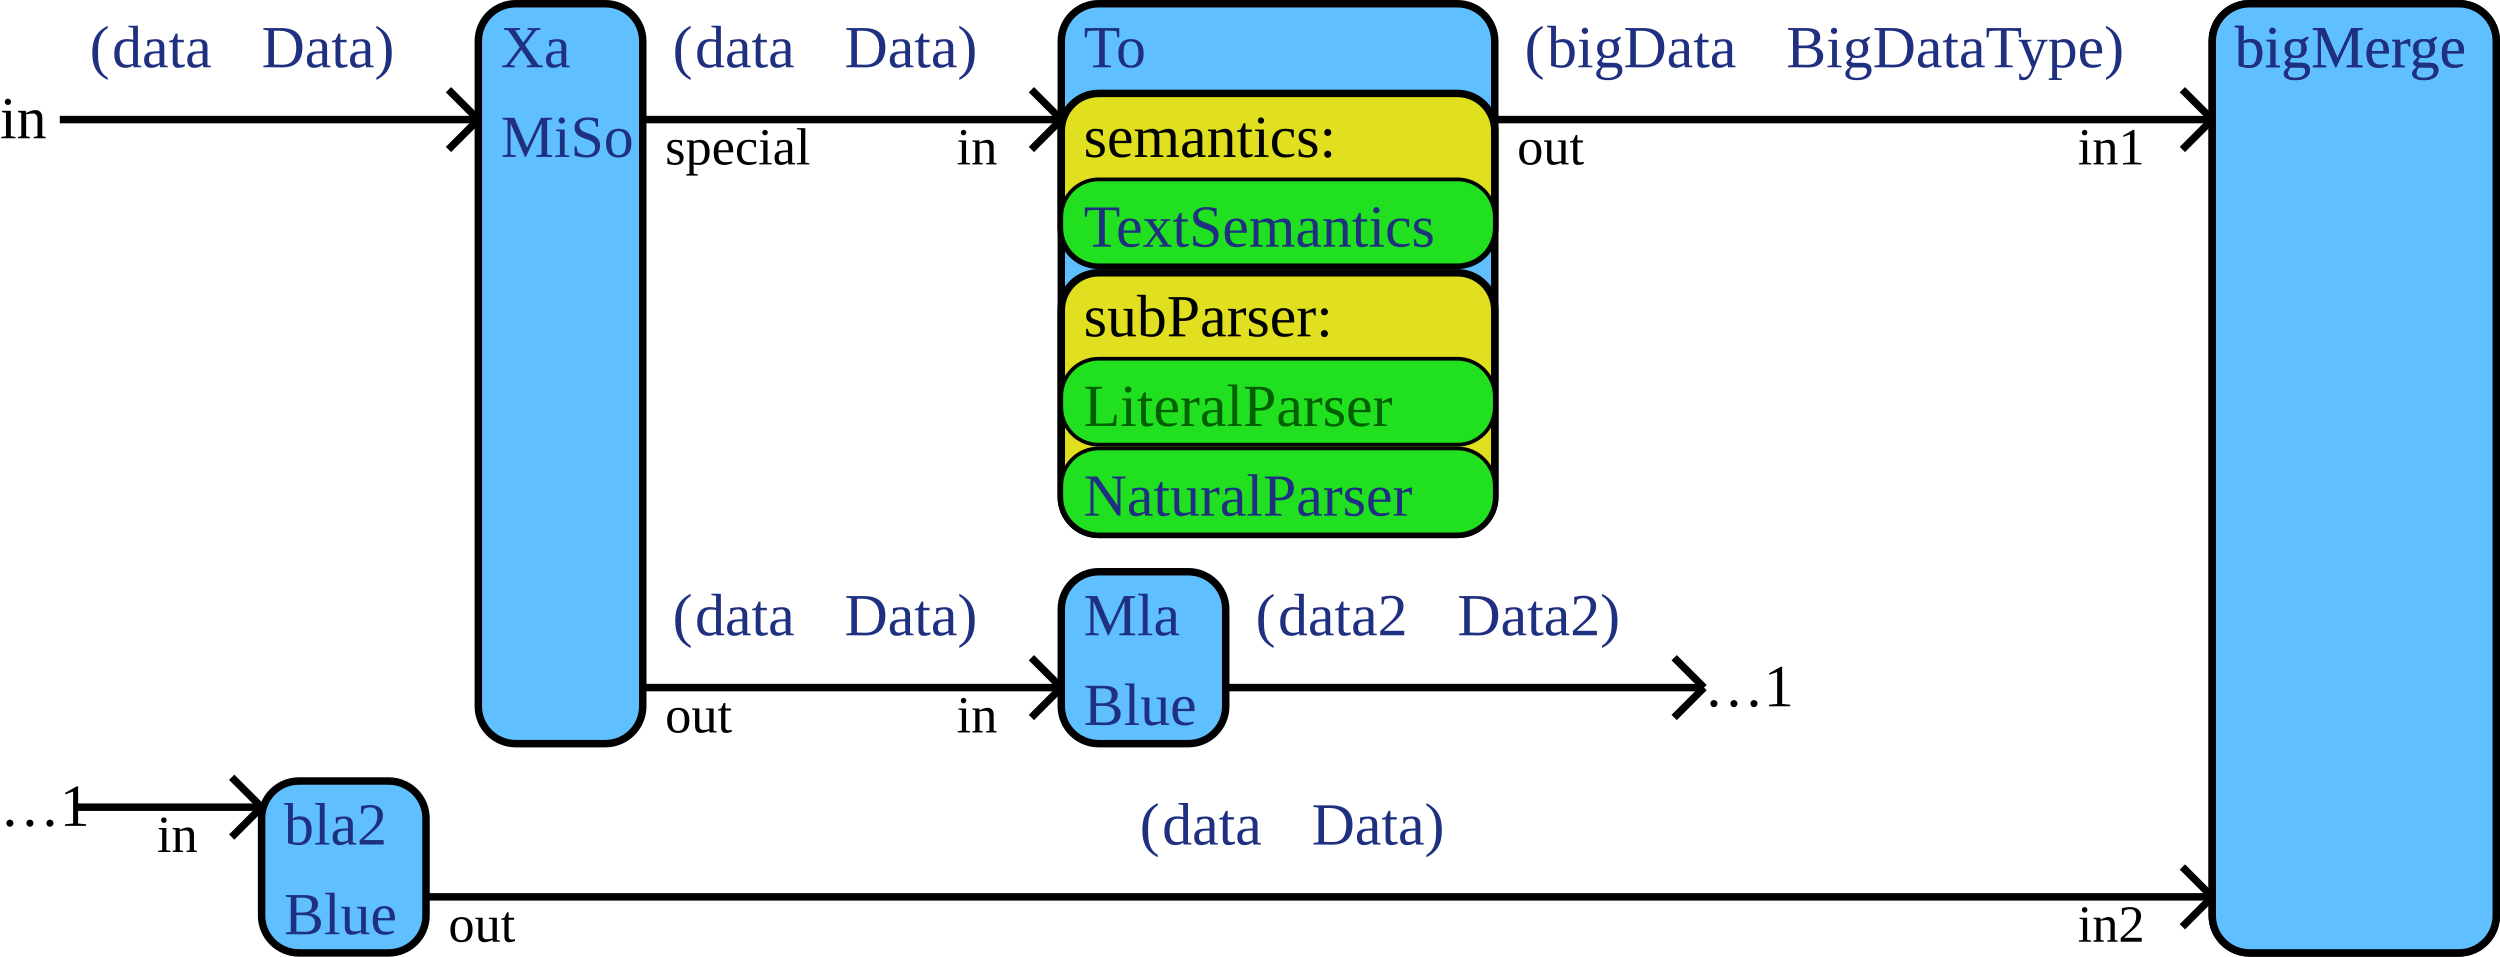
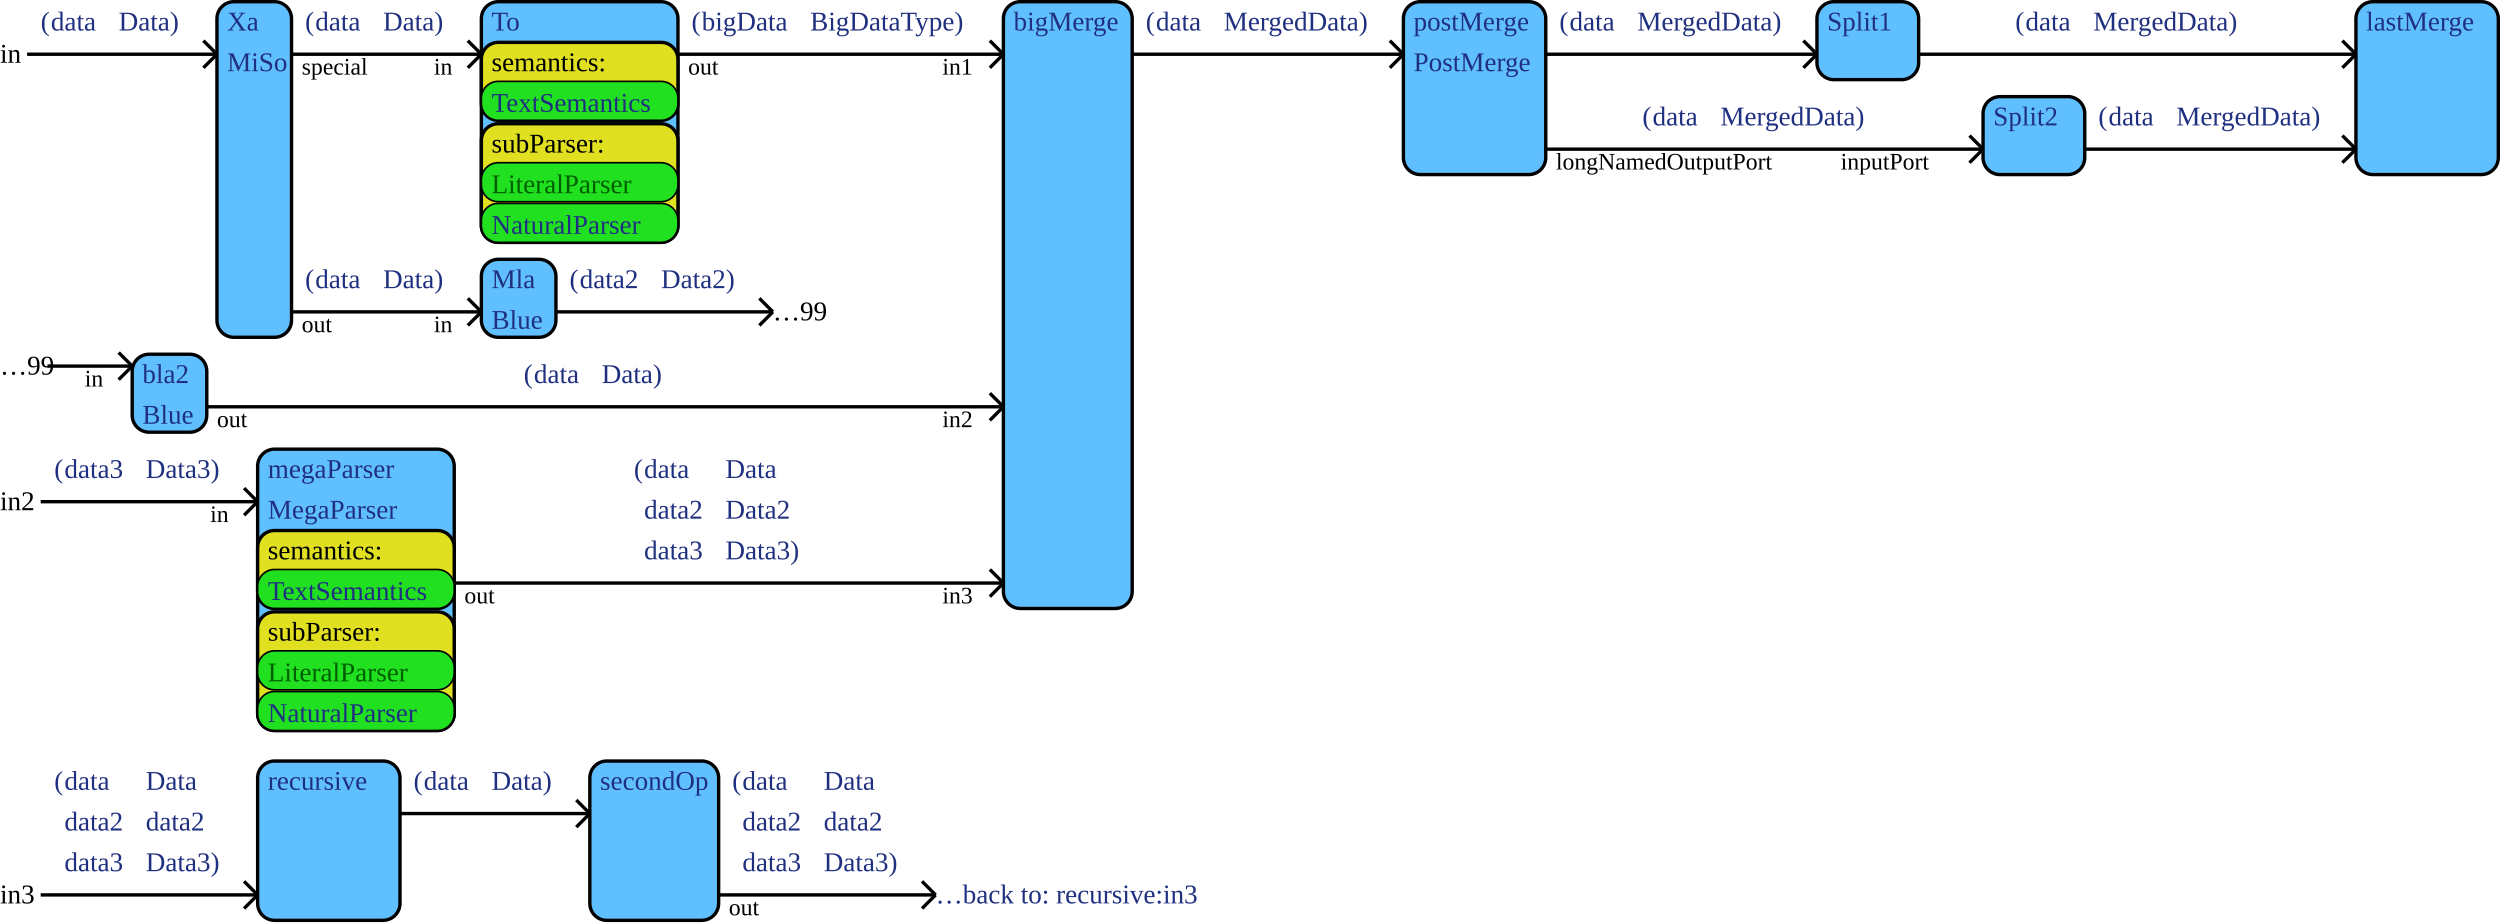
- <svg xmlns="http://www.w3.org/2000/svg" version="1.1" viewBox="0 0 669 256" width="669px" height="256px">
-   <rect fill="rgb(255,255,255)" fill-opacity="1" width="669" height="256" x="0" y="0" />
+ <svg xmlns="http://www.w3.org/2000/svg" version="1.1" viewBox="0 0 1475 544" width="1475px" height="544px">
+   <rect fill="rgb(255,255,255)" fill-opacity="1" width="1475" height="544" x="0" y="0" />
  <line stroke="rgb(0,0,0)" stroke-opacity="1.0" stroke-width="2" x1="16" y1="32" x2="128" y2="32" />
  <line stroke="rgb(0,0,0)" stroke-opacity="1.0" stroke-width="2" x1="120" y1="24" x2="128" y2="32" />
  <line stroke="rgb(0,0,0)" stroke-opacity="1.0" stroke-width="2" x1="120" y1="40" x2="128" y2="32" />
  <line stroke="rgb(0,0,0)" stroke-opacity="1.0" stroke-width="2" x1="172" y1="32" x2="284" y2="32" />
  <line stroke="rgb(0,0,0)" stroke-opacity="1.0" stroke-width="2" x1="276" y1="24" x2="284" y2="32" />
  <line stroke="rgb(0,0,0)" stroke-opacity="1.0" stroke-width="2" x1="276" y1="40" x2="284" y2="32" />
  <line stroke="rgb(0,0,0)" stroke-opacity="1.0" stroke-width="2" x1="400" y1="32" x2="592" y2="32" />
  <line stroke="rgb(0,0,0)" stroke-opacity="1.0" stroke-width="2" x1="584" y1="24" x2="592" y2="32" />
  <line stroke="rgb(0,0,0)" stroke-opacity="1.0" stroke-width="2" x1="584" y1="40" x2="592" y2="32" />
+   <line stroke="rgb(0,0,0)" stroke-opacity="1.0" stroke-width="2" x1="668" y1="32" x2="828" y2="32" />
+   <line stroke="rgb(0,0,0)" stroke-opacity="1.0" stroke-width="2" x1="820" y1="24" x2="828" y2="32" />
+   <line stroke="rgb(0,0,0)" stroke-opacity="1.0" stroke-width="2" x1="820" y1="40" x2="828" y2="32" />
+   <line stroke="rgb(0,0,0)" stroke-opacity="1.0" stroke-width="2" x1="912" y1="32" x2="1072" y2="32" />
+   <line stroke="rgb(0,0,0)" stroke-opacity="1.0" stroke-width="2" x1="1064" y1="24" x2="1072" y2="32" />
+   <line stroke="rgb(0,0,0)" stroke-opacity="1.0" stroke-width="2" x1="1064" y1="40" x2="1072" y2="32" />
+   <line stroke="rgb(0,0,0)" stroke-opacity="1.0" stroke-width="2" x1="1132" y1="32" x2="1390" y2="32" />
+   <line stroke="rgb(0,0,0)" stroke-opacity="1.0" stroke-width="2" x1="1382" y1="24" x2="1390" y2="32" />
+   <line stroke="rgb(0,0,0)" stroke-opacity="1.0" stroke-width="2" x1="1382" y1="40" x2="1390" y2="32" />
+   <line stroke="rgb(0,0,0)" stroke-opacity="1.0" stroke-width="2" x1="912" y1="88" x2="1170" y2="88" />
+   <line stroke="rgb(0,0,0)" stroke-opacity="1.0" stroke-width="2" x1="1162" y1="80" x2="1170" y2="88" />
+   <line stroke="rgb(0,0,0)" stroke-opacity="1.0" stroke-width="2" x1="1162" y1="96" x2="1170" y2="88" />
+   <line stroke="rgb(0,0,0)" stroke-opacity="1.0" stroke-width="2" x1="1230" y1="88" x2="1390" y2="88" />
+   <line stroke="rgb(0,0,0)" stroke-opacity="1.0" stroke-width="2" x1="1382" y1="80" x2="1390" y2="88" />
+   <line stroke="rgb(0,0,0)" stroke-opacity="1.0" stroke-width="2" x1="1382" y1="96" x2="1390" y2="88" />
  <line stroke="rgb(0,0,0)" stroke-opacity="1.0" stroke-width="2" x1="172" y1="184" x2="284" y2="184" />
  <line stroke="rgb(0,0,0)" stroke-opacity="1.0" stroke-width="2" x1="276" y1="176" x2="284" y2="184" />
  <line stroke="rgb(0,0,0)" stroke-opacity="1.0" stroke-width="2" x1="276" y1="192" x2="284" y2="184" />
  <line stroke="rgb(0,0,0)" stroke-opacity="1.0" stroke-width="2" x1="328" y1="184" x2="456" y2="184" />
  <line stroke="rgb(0,0,0)" stroke-opacity="1.0" stroke-width="2" x1="448" y1="176" x2="456" y2="184" />
  <line stroke="rgb(0,0,0)" stroke-opacity="1.0" stroke-width="2" x1="448" y1="192" x2="456" y2="184" />
-   <line stroke="rgb(0,0,0)" stroke-opacity="1.0" stroke-width="2" x1="20" y1="216" x2="70" y2="216" />
-   <line stroke="rgb(0,0,0)" stroke-opacity="1.0" stroke-width="2" x1="62" y1="208" x2="70" y2="216" />
-   <line stroke="rgb(0,0,0)" stroke-opacity="1.0" stroke-width="2" x1="62" y1="224" x2="70" y2="216" />
-   <line stroke="rgb(0,0,0)" stroke-opacity="1.0" stroke-width="2" x1="114" y1="240" x2="592" y2="240" />
+   <line stroke="rgb(0,0,0)" stroke-opacity="1.0" stroke-width="2" x1="28" y1="216" x2="78" y2="216" />
+   <line stroke="rgb(0,0,0)" stroke-opacity="1.0" stroke-width="2" x1="70" y1="208" x2="78" y2="216" />
+   <line stroke="rgb(0,0,0)" stroke-opacity="1.0" stroke-width="2" x1="70" y1="224" x2="78" y2="216" />
+   <line stroke="rgb(0,0,0)" stroke-opacity="1.0" stroke-width="2" x1="122" y1="240" x2="592" y2="240" />
  <line stroke="rgb(0,0,0)" stroke-opacity="1.0" stroke-width="2" x1="584" y1="232" x2="592" y2="240" />
  <line stroke="rgb(0,0,0)" stroke-opacity="1.0" stroke-width="2" x1="584" y1="248" x2="592" y2="240" />
+   <line stroke="rgb(0,0,0)" stroke-opacity="1.0" stroke-width="2" x1="24" y1="296" x2="152" y2="296" />
+   <line stroke="rgb(0,0,0)" stroke-opacity="1.0" stroke-width="2" x1="144" y1="288" x2="152" y2="296" />
+   <line stroke="rgb(0,0,0)" stroke-opacity="1.0" stroke-width="2" x1="144" y1="304" x2="152" y2="296" />
+   <line stroke="rgb(0,0,0)" stroke-opacity="1.0" stroke-width="2" x1="268" y1="344" x2="592" y2="344" />
+   <line stroke="rgb(0,0,0)" stroke-opacity="1.0" stroke-width="2" x1="584" y1="336" x2="592" y2="344" />
+   <line stroke="rgb(0,0,0)" stroke-opacity="1.0" stroke-width="2" x1="584" y1="352" x2="592" y2="344" />
+   <line stroke="rgb(0,0,0)" stroke-opacity="1.0" stroke-width="2" x1="236" y1="480" x2="348" y2="480" />
+   <line stroke="rgb(0,0,0)" stroke-opacity="1.0" stroke-width="2" x1="340" y1="472" x2="348" y2="480" />
+   <line stroke="rgb(0,0,0)" stroke-opacity="1.0" stroke-width="2" x1="340" y1="488" x2="348" y2="480" />
+   <line stroke="rgb(0,0,0)" stroke-opacity="1.0" stroke-width="2" x1="24" y1="528" x2="152" y2="528" />
+   <line stroke="rgb(0,0,0)" stroke-opacity="1.0" stroke-width="2" x1="144" y1="520" x2="152" y2="528" />
+   <line stroke="rgb(0,0,0)" stroke-opacity="1.0" stroke-width="2" x1="144" y1="536" x2="152" y2="528" />
+   <line stroke="rgb(0,0,0)" stroke-opacity="1.0" stroke-width="2" x1="424" y1="528" x2="552" y2="528" />
+   <line stroke="rgb(0,0,0)" stroke-opacity="1.0" stroke-width="2" x1="544" y1="520" x2="552" y2="528" />
+   <line stroke="rgb(0,0,0)" stroke-opacity="1.0" stroke-width="2" x1="544" y1="536" x2="552" y2="528" />
  <rect fill="rgb(96,192,255)" fill-opacity="1.0" stroke="rgb(0,0,0)" stroke-opacity="1.0" stroke-width="2" width="44" height="198" x="128" y="1" rx="10" />
  <rect fill="rgb(96,192,255)" fill-opacity="1.0" stroke="rgb(0,0,0)" stroke-opacity="1.0" stroke-width="2" width="116" height="142" x="284" y="1" rx="10" />
-   <rect fill="rgb(96,192,255)" fill-opacity="1.0" stroke="rgb(0,0,0)" stroke-opacity="1.0" stroke-width="2" width="76" height="254" x="592" y="1" rx="10" />
-   <rect fill="rgb(96,192,255)" fill-opacity="1.0" stroke="rgb(0,0,0)" stroke-opacity="1.0" stroke-width="2" width="76" height="254" x="592" y="1" rx="10" />
+   <rect fill="rgb(96,192,255)" fill-opacity="1.0" stroke="rgb(0,0,0)" stroke-opacity="1.0" stroke-width="2" width="76" height="358" x="592" y="1" rx="10" />
+   <rect fill="rgb(96,192,255)" fill-opacity="1.0" stroke="rgb(0,0,0)" stroke-opacity="1.0" stroke-width="2" width="84" height="102" x="828" y="1" rx="10" />
+   <rect fill="rgb(96,192,255)" fill-opacity="1.0" stroke="rgb(0,0,0)" stroke-opacity="1.0" stroke-width="2" width="60" height="46" x="1072" y="1" rx="10" />
+   <rect fill="rgb(96,192,255)" fill-opacity="1.0" stroke="rgb(0,0,0)" stroke-opacity="1.0" stroke-width="2" width="84" height="102" x="1390" y="1" rx="10" />
  <rect fill="rgb(224,224,32)" fill-opacity="1.0" stroke="rgb(0,0,0)" stroke-opacity="1.0" stroke-width="2" width="116" height="46" x="284" y="25" rx="10" />
  <rect fill="rgb(32,224,32)" fill-opacity="1.0" stroke="rgb(0,0,0)" stroke-opacity="1.0" stroke-width="1" width="116" height="23" x="284" y="48" rx="10" />
+   <rect fill="rgb(96,192,255)" fill-opacity="1.0" stroke="rgb(0,0,0)" stroke-opacity="1.0" stroke-width="2" width="60" height="46" x="1170" y="57" rx="10" />
  <rect fill="rgb(224,224,32)" fill-opacity="1.0" stroke="rgb(0,0,0)" stroke-opacity="1.0" stroke-width="2" width="116" height="70" x="284" y="73" rx="10" />
  <rect fill="rgb(32,224,32)" fill-opacity="1.0" stroke="rgb(0,0,0)" stroke-opacity="1.0" stroke-width="1" width="116" height="23" x="284" y="96" rx="10" />
  <rect fill="rgb(32,224,32)" fill-opacity="1.0" stroke="rgb(0,0,0)" stroke-opacity="1.0" stroke-width="1" width="116" height="23" x="284" y="120" rx="10" />
  <rect fill="rgb(96,192,255)" fill-opacity="1.0" stroke="rgb(0,0,0)" stroke-opacity="1.0" stroke-width="2" width="44" height="46" x="284" y="153" rx="10" />
-   <rect fill="rgb(96,192,255)" fill-opacity="1.0" stroke="rgb(0,0,0)" stroke-opacity="1.0" stroke-width="2" width="44" height="46" x="70" y="209" rx="10" />
+   <rect fill="rgb(96,192,255)" fill-opacity="1.0" stroke="rgb(0,0,0)" stroke-opacity="1.0" stroke-width="2" width="44" height="46" x="78" y="209" rx="10" />
+   <rect fill="rgb(96,192,255)" fill-opacity="1.0" stroke="rgb(0,0,0)" stroke-opacity="1.0" stroke-width="2" width="116" height="166" x="152" y="265" rx="10" />
+   <rect fill="rgb(224,224,32)" fill-opacity="1.0" stroke="rgb(0,0,0)" stroke-opacity="1.0" stroke-width="2" width="116" height="46" x="152" y="313" rx="10" />
+   <rect fill="rgb(32,224,32)" fill-opacity="1.0" stroke="rgb(0,0,0)" stroke-opacity="1.0" stroke-width="1" width="116" height="23" x="152" y="336" rx="10" />
+   <rect fill="rgb(224,224,32)" fill-opacity="1.0" stroke="rgb(0,0,0)" stroke-opacity="1.0" stroke-width="2" width="116" height="70" x="152" y="361" rx="10" />
+   <rect fill="rgb(32,224,32)" fill-opacity="1.0" stroke="rgb(0,0,0)" stroke-opacity="1.0" stroke-width="1" width="116" height="23" x="152" y="384" rx="10" />
+   <rect fill="rgb(32,224,32)" fill-opacity="1.0" stroke="rgb(0,0,0)" stroke-opacity="1.0" stroke-width="1" width="116" height="23" x="152" y="408" rx="10" />
+   <rect fill="rgb(96,192,255)" fill-opacity="1.0" stroke="rgb(0,0,0)" stroke-opacity="1.0" stroke-width="2" width="84" height="94" x="152" y="449" rx="10" />
+   <rect fill="rgb(96,192,255)" fill-opacity="1.0" stroke="rgb(0,0,0)" stroke-opacity="1.0" stroke-width="2" width="76" height="94" x="348" y="449" rx="10" />
  <text fill="rgb(32,48,128)" fill-opacity="1.0" font-size="16" x="24" y="18" textLength="6" lengthAdjust="spacingAndGlyphs">(</text>
  <text fill="rgb(32,48,128)" fill-opacity="1.0" font-size="16" x="30" y="18" textLength="32" lengthAdjust="spacingAndGlyphs">data</text>
  <text fill="rgb(32,48,128)" fill-opacity="1.0" font-size="16" x="70" y="18" textLength="38" lengthAdjust="spacingAndGlyphs">Data)</text>
  <text fill="rgb(32,48,128)" fill-opacity="1.0" font-size="16" x="134" y="18" textLength="16" lengthAdjust="spacingAndGlyphs">Xa</text>
  <text fill="rgb(32,48,128)" fill-opacity="1.0" font-size="16" x="180" y="18" textLength="6" lengthAdjust="spacingAndGlyphs">(</text>
  <text fill="rgb(32,48,128)" fill-opacity="1.0" font-size="16" x="186" y="18" textLength="32" lengthAdjust="spacingAndGlyphs">data</text>
  <text fill="rgb(32,48,128)" fill-opacity="1.0" font-size="16" x="226" y="18" textLength="38" lengthAdjust="spacingAndGlyphs">Data)</text>
  <text fill="rgb(32,48,128)" fill-opacity="1.0" font-size="16" x="290" y="18" textLength="16" lengthAdjust="spacingAndGlyphs">To</text>
  <text fill="rgb(32,48,128)" fill-opacity="1.0" font-size="16" x="408" y="18" textLength="6" lengthAdjust="spacingAndGlyphs">(</text>
  <text fill="rgb(32,48,128)" fill-opacity="1.0" font-size="16" x="414" y="18" textLength="56" lengthAdjust="spacingAndGlyphs">bigData</text>
  <text fill="rgb(32,48,128)" fill-opacity="1.0" font-size="16" x="478" y="18" textLength="94" lengthAdjust="spacingAndGlyphs">BigDataType)</text>
  <text fill="rgb(32,48,128)" fill-opacity="1.0" font-size="16" x="598" y="18" textLength="64" lengthAdjust="spacingAndGlyphs">bigMerge</text>
-   <text fill="rgb(32,48,128)" fill-opacity="1.0" font-size="16" x="598" y="18" textLength="64" lengthAdjust="spacingAndGlyphs">bigMerge</text>
+   <text fill="rgb(32,48,128)" fill-opacity="1.0" font-size="16" x="676" y="18" textLength="6" lengthAdjust="spacingAndGlyphs">(</text>
+   <text fill="rgb(32,48,128)" fill-opacity="1.0" font-size="16" x="682" y="18" textLength="32" lengthAdjust="spacingAndGlyphs">data</text>
+   <text fill="rgb(32,48,128)" fill-opacity="1.0" font-size="16" x="722" y="18" textLength="86" lengthAdjust="spacingAndGlyphs">MergedData)</text>
+   <text fill="rgb(32,48,128)" fill-opacity="1.0" font-size="16" x="834" y="18" textLength="72" lengthAdjust="spacingAndGlyphs">postMerge</text>
+   <text fill="rgb(32,48,128)" fill-opacity="1.0" font-size="16" x="920" y="18" textLength="6" lengthAdjust="spacingAndGlyphs">(</text>
+   <text fill="rgb(32,48,128)" fill-opacity="1.0" font-size="16" x="926" y="18" textLength="32" lengthAdjust="spacingAndGlyphs">data</text>
+   <text fill="rgb(32,48,128)" fill-opacity="1.0" font-size="16" x="966" y="18" textLength="86" lengthAdjust="spacingAndGlyphs">MergedData)</text>
+   <text fill="rgb(32,48,128)" fill-opacity="1.0" font-size="16" x="1078" y="18" textLength="48" lengthAdjust="spacingAndGlyphs">Split1</text>
+   <text fill="rgb(32,48,128)" fill-opacity="1.0" font-size="16" x="1189" y="18" textLength="6" lengthAdjust="spacingAndGlyphs">(</text>
+   <text fill="rgb(32,48,128)" fill-opacity="1.0" font-size="16" x="1195" y="18" textLength="32" lengthAdjust="spacingAndGlyphs">data</text>
+   <text fill="rgb(32,48,128)" fill-opacity="1.0" font-size="16" x="1235" y="18" textLength="86" lengthAdjust="spacingAndGlyphs">MergedData)</text>
+   <text fill="rgb(32,48,128)" fill-opacity="1.0" font-size="16" x="1396" y="18" textLength="72" lengthAdjust="spacingAndGlyphs">lastMerge</text>
  <text fill="rgb(0,0,0)" fill-opacity="1.0" font-size="16" x="0" y="37" textLength="16" lengthAdjust="spacingAndGlyphs">in</text>
  <text fill="rgb(32,48,128)" fill-opacity="1.0" font-size="16" x="134" y="42" textLength="32" lengthAdjust="spacingAndGlyphs">MiSo</text>
  <text fill="rgb(0,0,0)" fill-opacity="1.0" font-size="14" x="178" y="44" textLength="56" lengthAdjust="spacingAndGlyphs">special</text>
  <text fill="rgb(0,0,0)" fill-opacity="1.0" font-size="14" x="256" y="44" textLength="16" lengthAdjust="spacingAndGlyphs">in</text>
  <text fill="rgb(0,0,0)" fill-opacity="1.0" font-size="16" x="290" y="42" textLength="80" lengthAdjust="spacingAndGlyphs">semantics:</text>
  <text fill="rgb(0,0,0)" fill-opacity="1.0" font-size="14" x="406" y="44" textLength="24" lengthAdjust="spacingAndGlyphs">out</text>
  <text fill="rgb(0,0,0)" fill-opacity="1.0" font-size="14" x="556" y="44" textLength="24" lengthAdjust="spacingAndGlyphs">in1</text>
+   <text fill="rgb(32,48,128)" fill-opacity="1.0" font-size="16" x="834" y="42" textLength="72" lengthAdjust="spacingAndGlyphs">PostMerge</text>
  <text fill="rgb(32,48,128)" fill-opacity="1.0" font-size="16" x="290" y="66" textLength="104" lengthAdjust="spacingAndGlyphs">TextSemantics</text>
+   <text fill="rgb(32,48,128)" fill-opacity="1.0" font-size="16" x="969" y="74" textLength="6" lengthAdjust="spacingAndGlyphs">(</text>
+   <text fill="rgb(32,48,128)" fill-opacity="1.0" font-size="16" x="975" y="74" textLength="32" lengthAdjust="spacingAndGlyphs">data</text>
+   <text fill="rgb(32,48,128)" fill-opacity="1.0" font-size="16" x="1015" y="74" textLength="86" lengthAdjust="spacingAndGlyphs">MergedData)</text>
+   <text fill="rgb(32,48,128)" fill-opacity="1.0" font-size="16" x="1176" y="74" textLength="48" lengthAdjust="spacingAndGlyphs">Split2</text>
+   <text fill="rgb(32,48,128)" fill-opacity="1.0" font-size="16" x="1238" y="74" textLength="6" lengthAdjust="spacingAndGlyphs">(</text>
+   <text fill="rgb(32,48,128)" fill-opacity="1.0" font-size="16" x="1244" y="74" textLength="32" lengthAdjust="spacingAndGlyphs">data</text>
+   <text fill="rgb(32,48,128)" fill-opacity="1.0" font-size="16" x="1284" y="74" textLength="86" lengthAdjust="spacingAndGlyphs">MergedData)</text>
  <text fill="rgb(0,0,0)" fill-opacity="1.0" font-size="16" x="290" y="90" textLength="80" lengthAdjust="spacingAndGlyphs">subParser:</text>
+   <text fill="rgb(0,0,0)" fill-opacity="1.0" font-size="14" x="918" y="100" textLength="152" lengthAdjust="spacingAndGlyphs">longNamedOutputPort</text>
+   <text fill="rgb(0,0,0)" fill-opacity="1.0" font-size="14" x="1086" y="100" textLength="72" lengthAdjust="spacingAndGlyphs">inputPort</text>
  <text fill="rgb(0,96,0)" fill-opacity="1.0" font-size="16" x="290" y="114" textLength="104" lengthAdjust="spacingAndGlyphs">LiteralParser</text>
  <text fill="rgb(32,48,128)" fill-opacity="1.0" font-size="16" x="290" y="138" textLength="104" lengthAdjust="spacingAndGlyphs">NaturalParser</text>
  <text fill="rgb(32,48,128)" fill-opacity="1.0" font-size="16" x="180" y="170" textLength="6" lengthAdjust="spacingAndGlyphs">(</text>
  <text fill="rgb(32,48,128)" fill-opacity="1.0" font-size="16" x="186" y="170" textLength="32" lengthAdjust="spacingAndGlyphs">data</text>
  <text fill="rgb(32,48,128)" fill-opacity="1.0" font-size="16" x="226" y="170" textLength="38" lengthAdjust="spacingAndGlyphs">Data)</text>
  <text fill="rgb(32,48,128)" fill-opacity="1.0" font-size="16" x="290" y="170" textLength="24" lengthAdjust="spacingAndGlyphs">Mla</text>
  <text fill="rgb(32,48,128)" fill-opacity="1.0" font-size="16" x="336" y="170" textLength="6" lengthAdjust="spacingAndGlyphs">(</text>
  <text fill="rgb(32,48,128)" fill-opacity="1.0" font-size="16" x="342" y="170" textLength="40" lengthAdjust="spacingAndGlyphs">data2</text>
  <text fill="rgb(32,48,128)" fill-opacity="1.0" font-size="16" x="390" y="170" textLength="46" lengthAdjust="spacingAndGlyphs">Data2)</text>
  <text fill="rgb(0,0,0)" fill-opacity="1.0" font-size="14" x="178" y="196" textLength="24" lengthAdjust="spacingAndGlyphs">out</text>
  <text fill="rgb(0,0,0)" fill-opacity="1.0" font-size="14" x="256" y="196" textLength="16" lengthAdjust="spacingAndGlyphs">in</text>
  <text fill="rgb(32,48,128)" fill-opacity="1.0" font-size="16" x="290" y="194" textLength="32" lengthAdjust="spacingAndGlyphs">Blue</text>
-   <text fill="rgb(0,0,0)" fill-opacity="1.0" font-size="16" x="456" y="189" textLength="20" lengthAdjust="spacingAndGlyphs">…1</text>
-   <text fill="rgb(0,0,0)" fill-opacity="1.0" font-size="16" x="0" y="221" textLength="20" lengthAdjust="spacingAndGlyphs">…1</text>
-   <text fill="rgb(0,0,0)" fill-opacity="1.0" font-size="14" x="42" y="228" textLength="16" lengthAdjust="spacingAndGlyphs">in</text>
-   <text fill="rgb(32,48,128)" fill-opacity="1.0" font-size="16" x="76" y="226" textLength="32" lengthAdjust="spacingAndGlyphs">bla2</text>
-   <text fill="rgb(32,48,128)" fill-opacity="1.0" font-size="16" x="305" y="226" textLength="6" lengthAdjust="spacingAndGlyphs">(</text>
-   <text fill="rgb(32,48,128)" fill-opacity="1.0" font-size="16" x="311" y="226" textLength="32" lengthAdjust="spacingAndGlyphs">data</text>
-   <text fill="rgb(32,48,128)" fill-opacity="1.0" font-size="16" x="351" y="226" textLength="38" lengthAdjust="spacingAndGlyphs">Data)</text>
-   <text fill="rgb(32,48,128)" fill-opacity="1.0" font-size="16" x="76" y="250" textLength="32" lengthAdjust="spacingAndGlyphs">Blue</text>
-   <text fill="rgb(0,0,0)" fill-opacity="1.0" font-size="14" x="120" y="252" textLength="24" lengthAdjust="spacingAndGlyphs">out</text>
+   <text fill="rgb(0,0,0)" fill-opacity="1.0" font-size="16" x="456" y="189" textLength="28" lengthAdjust="spacingAndGlyphs">…99</text>
+   <text fill="rgb(0,0,0)" fill-opacity="1.0" font-size="16" x="0" y="221" textLength="28" lengthAdjust="spacingAndGlyphs">…99</text>
+   <text fill="rgb(0,0,0)" fill-opacity="1.0" font-size="14" x="50" y="228" textLength="16" lengthAdjust="spacingAndGlyphs">in</text>
+   <text fill="rgb(32,48,128)" fill-opacity="1.0" font-size="16" x="84" y="226" textLength="32" lengthAdjust="spacingAndGlyphs">bla2</text>
+   <text fill="rgb(32,48,128)" fill-opacity="1.0" font-size="16" x="309" y="226" textLength="6" lengthAdjust="spacingAndGlyphs">(</text>
+   <text fill="rgb(32,48,128)" fill-opacity="1.0" font-size="16" x="315" y="226" textLength="32" lengthAdjust="spacingAndGlyphs">data</text>
+   <text fill="rgb(32,48,128)" fill-opacity="1.0" font-size="16" x="355" y="226" textLength="38" lengthAdjust="spacingAndGlyphs">Data)</text>
+   <text fill="rgb(32,48,128)" fill-opacity="1.0" font-size="16" x="84" y="250" textLength="32" lengthAdjust="spacingAndGlyphs">Blue</text>
+   <text fill="rgb(0,0,0)" fill-opacity="1.0" font-size="14" x="128" y="252" textLength="24" lengthAdjust="spacingAndGlyphs">out</text>
  <text fill="rgb(0,0,0)" fill-opacity="1.0" font-size="14" x="556" y="252" textLength="24" lengthAdjust="spacingAndGlyphs">in2</text>
+   <text fill="rgb(32,48,128)" fill-opacity="1.0" font-size="16" x="32" y="282" textLength="6" lengthAdjust="spacingAndGlyphs">(</text>
+   <text fill="rgb(32,48,128)" fill-opacity="1.0" font-size="16" x="38" y="282" textLength="40" lengthAdjust="spacingAndGlyphs">data3</text>
+   <text fill="rgb(32,48,128)" fill-opacity="1.0" font-size="16" x="86" y="282" textLength="46" lengthAdjust="spacingAndGlyphs">Data3)</text>
+   <text fill="rgb(32,48,128)" fill-opacity="1.0" font-size="16" x="158" y="282" textLength="80" lengthAdjust="spacingAndGlyphs">megaParser</text>
+   <text fill="rgb(32,48,128)" fill-opacity="1.0" font-size="16" x="374" y="282" textLength="6" lengthAdjust="spacingAndGlyphs">(</text>
+   <text fill="rgb(32,48,128)" fill-opacity="1.0" font-size="16" x="380" y="282" textLength="32" lengthAdjust="spacingAndGlyphs">data</text>
+   <text fill="rgb(32,48,128)" fill-opacity="1.0" font-size="16" x="428" y="282" textLength="32" lengthAdjust="spacingAndGlyphs">Data</text>
+   <text fill="rgb(0,0,0)" fill-opacity="1.0" font-size="16" x="0" y="301" textLength="24" lengthAdjust="spacingAndGlyphs">in2</text>
+   <text fill="rgb(0,0,0)" fill-opacity="1.0" font-size="14" x="124" y="308" textLength="16" lengthAdjust="spacingAndGlyphs">in</text>
+   <text fill="rgb(32,48,128)" fill-opacity="1.0" font-size="16" x="158" y="306" textLength="80" lengthAdjust="spacingAndGlyphs">MegaParser</text>
+   <text fill="rgb(32,48,128)" fill-opacity="1.0" font-size="16" x="380" y="306" textLength="40" lengthAdjust="spacingAndGlyphs">data2</text>
+   <text fill="rgb(32,48,128)" fill-opacity="1.0" font-size="16" x="428" y="306" textLength="40" lengthAdjust="spacingAndGlyphs">Data2</text>
+   <text fill="rgb(0,0,0)" fill-opacity="1.0" font-size="16" x="158" y="330" textLength="80" lengthAdjust="spacingAndGlyphs">semantics:</text>
+   <text fill="rgb(32,48,128)" fill-opacity="1.0" font-size="16" x="380" y="330" textLength="40" lengthAdjust="spacingAndGlyphs">data3</text>
+   <text fill="rgb(32,48,128)" fill-opacity="1.0" font-size="16" x="428" y="330" textLength="46" lengthAdjust="spacingAndGlyphs">Data3)</text>
+   <text fill="rgb(32,48,128)" fill-opacity="1.0" font-size="16" x="158" y="354" textLength="104" lengthAdjust="spacingAndGlyphs">TextSemantics</text>
+   <text fill="rgb(0,0,0)" fill-opacity="1.0" font-size="14" x="274" y="356" textLength="24" lengthAdjust="spacingAndGlyphs">out</text>
+   <text fill="rgb(0,0,0)" fill-opacity="1.0" font-size="14" x="556" y="356" textLength="24" lengthAdjust="spacingAndGlyphs">in3</text>
+   <text fill="rgb(0,0,0)" fill-opacity="1.0" font-size="16" x="158" y="378" textLength="80" lengthAdjust="spacingAndGlyphs">subParser:</text>
+   <text fill="rgb(0,96,0)" fill-opacity="1.0" font-size="16" x="158" y="402" textLength="104" lengthAdjust="spacingAndGlyphs">LiteralParser</text>
+   <text fill="rgb(32,48,128)" fill-opacity="1.0" font-size="16" x="158" y="426" textLength="104" lengthAdjust="spacingAndGlyphs">NaturalParser</text>
+   <text fill="rgb(32,48,128)" fill-opacity="1.0" font-size="16" x="32" y="466" textLength="6" lengthAdjust="spacingAndGlyphs">(</text>
+   <text fill="rgb(32,48,128)" fill-opacity="1.0" font-size="16" x="38" y="466" textLength="32" lengthAdjust="spacingAndGlyphs">data</text>
+   <text fill="rgb(32,48,128)" fill-opacity="1.0" font-size="16" x="86" y="466" textLength="32" lengthAdjust="spacingAndGlyphs">Data</text>
+   <text fill="rgb(32,48,128)" fill-opacity="1.0" font-size="16" x="158" y="466" textLength="72" lengthAdjust="spacingAndGlyphs">recursive</text>
+   <text fill="rgb(32,48,128)" fill-opacity="1.0" font-size="16" x="244" y="466" textLength="6" lengthAdjust="spacingAndGlyphs">(</text>
+   <text fill="rgb(32,48,128)" fill-opacity="1.0" font-size="16" x="250" y="466" textLength="32" lengthAdjust="spacingAndGlyphs">data</text>
+   <text fill="rgb(32,48,128)" fill-opacity="1.0" font-size="16" x="290" y="466" textLength="38" lengthAdjust="spacingAndGlyphs">Data)</text>
+   <text fill="rgb(32,48,128)" fill-opacity="1.0" font-size="16" x="354" y="466" textLength="64" lengthAdjust="spacingAndGlyphs">secondOp</text>
+   <text fill="rgb(32,48,128)" fill-opacity="1.0" font-size="16" x="432" y="466" textLength="6" lengthAdjust="spacingAndGlyphs">(</text>
+   <text fill="rgb(32,48,128)" fill-opacity="1.0" font-size="16" x="438" y="466" textLength="32" lengthAdjust="spacingAndGlyphs">data</text>
+   <text fill="rgb(32,48,128)" fill-opacity="1.0" font-size="16" x="486" y="466" textLength="32" lengthAdjust="spacingAndGlyphs">Data</text>
+   <text fill="rgb(32,48,128)" fill-opacity="1.0" font-size="16" x="38" y="490" textLength="40" lengthAdjust="spacingAndGlyphs">data2</text>
+   <text fill="rgb(32,48,128)" fill-opacity="1.0" font-size="16" x="86" y="490" textLength="40" lengthAdjust="spacingAndGlyphs">data2</text>
+   <text fill="rgb(32,48,128)" fill-opacity="1.0" font-size="16" x="438" y="490" textLength="40" lengthAdjust="spacingAndGlyphs">data2</text>
+   <text fill="rgb(32,48,128)" fill-opacity="1.0" font-size="16" x="486" y="490" textLength="40" lengthAdjust="spacingAndGlyphs">data2</text>
+   <text fill="rgb(32,48,128)" fill-opacity="1.0" font-size="16" x="38" y="514" textLength="40" lengthAdjust="spacingAndGlyphs">data3</text>
+   <text fill="rgb(32,48,128)" fill-opacity="1.0" font-size="16" x="86" y="514" textLength="46" lengthAdjust="spacingAndGlyphs">Data3)</text>
+   <text fill="rgb(32,48,128)" fill-opacity="1.0" font-size="16" x="438" y="514" textLength="40" lengthAdjust="spacingAndGlyphs">data3</text>
+   <text fill="rgb(32,48,128)" fill-opacity="1.0" font-size="16" x="486" y="514" textLength="46" lengthAdjust="spacingAndGlyphs">Data3)</text>
+   <text fill="rgb(0,0,0)" fill-opacity="1.0" font-size="16" x="0" y="533" textLength="24" lengthAdjust="spacingAndGlyphs">in3</text>
+   <text fill="rgb(0,0,0)" fill-opacity="1.0" font-size="14" x="430" y="540" textLength="24" lengthAdjust="spacingAndGlyphs">out</text>
+   <text fill="rgb(32,48,128)" fill-opacity="1.0" font-size="16" x="552" y="533" textLength="172" lengthAdjust="spacingAndGlyphs">…back to: recursive:in3</text>
</svg>
